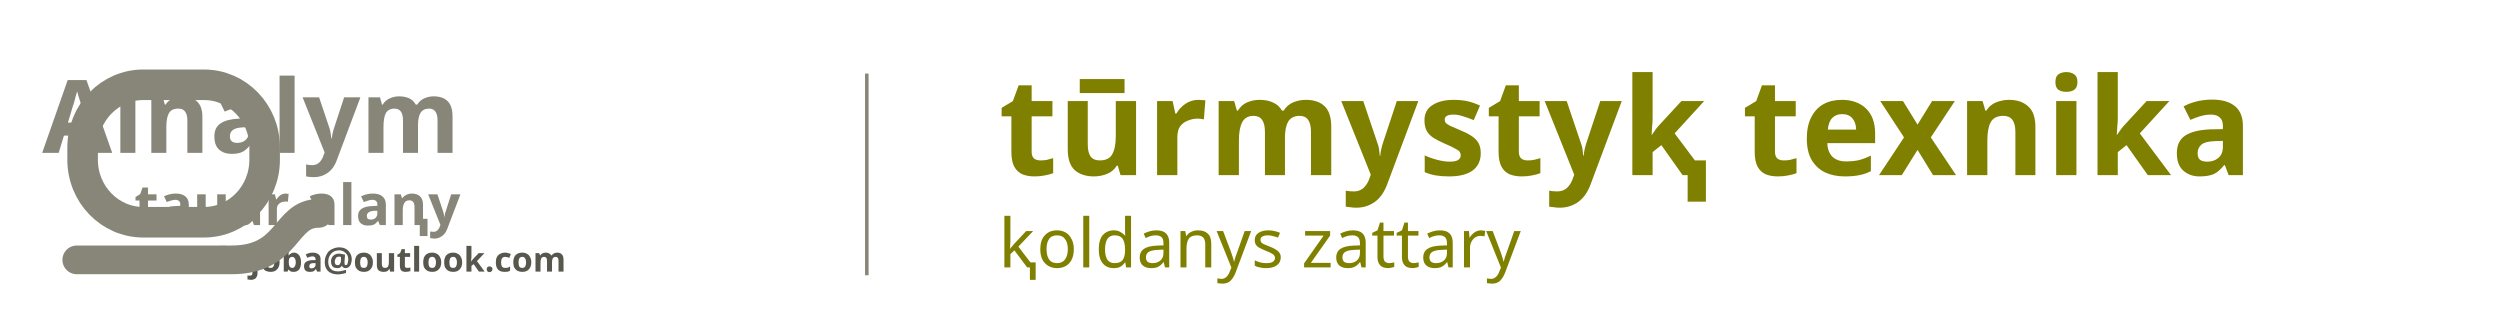
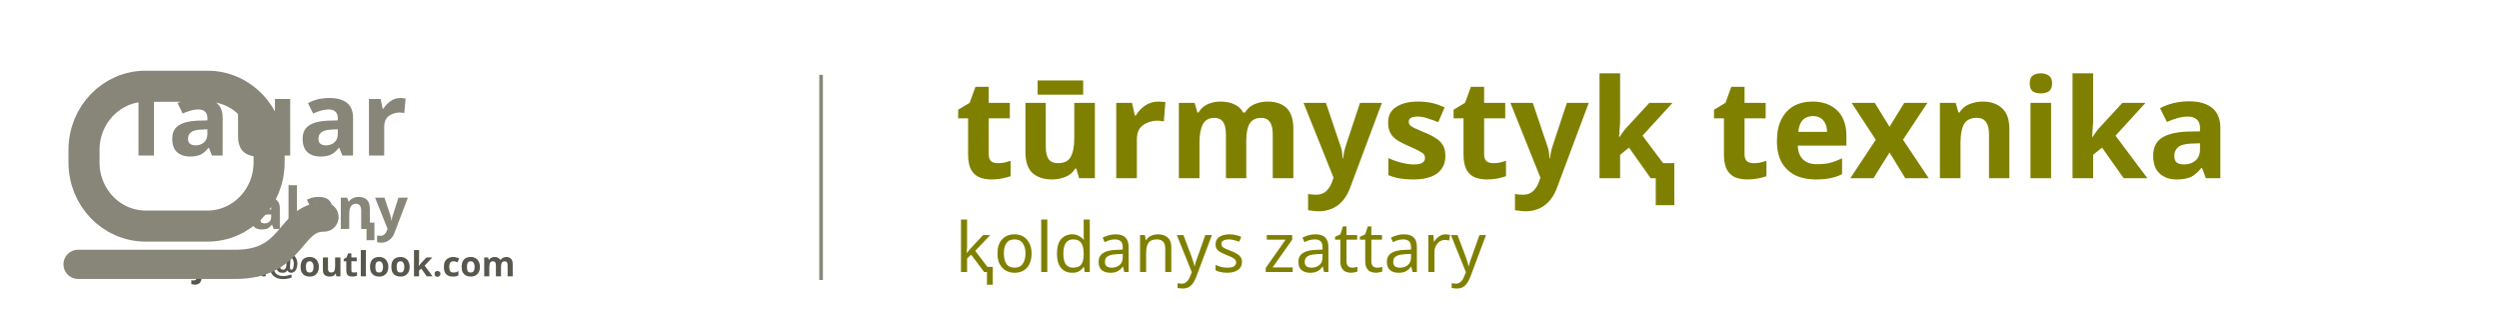
- <svg xmlns="http://www.w3.org/2000/svg" width="590" height="76.358" viewBox="0 0 156.104 20.203" version="1.1" id="svg4436">
+ <svg xmlns="http://www.w3.org/2000/svg" width="580" height="76.358" viewBox="0 0 153.458 20.203" version="1.1" id="svg4436">
  <defs id="defs4433">
    <style type="text/css" id="style4624">
    .str0 {stroke:#6B470F;stroke-width:341.67;stroke-miterlimit:22.926}
    .fil0 {fill:none}
    .fil1 {fill:#6B470F}
   </style>
  </defs>
  <g id="layer1">
    <rect style="display:inline;fill:none;fill-opacity:1;stroke:none;stroke-width:1.487;stroke-miterlimit:4;stroke-dasharray:none;stroke-opacity:1" id="rect154481" width="121.444" height="20.203" x="0.234" y="0.234" />
-     <text xml:space="preserve" style="font-style:normal;font-variant:normal;font-weight:normal;font-stretch:normal;font-size:12.7px;line-height:0;font-family:sans-serif;-inkscape-font-specification:sans-serif;display:inline;fill:#878678;fill-opacity:1;stroke:none;stroke-width:1.058;stroke-miterlimit:4;stroke-dasharray:none" x="51.855" y="9.544" id="text2286">
-       <tspan style="font-style:normal;font-variant:normal;font-weight:bold;font-stretch:normal;font-size:6.35px;line-height:0.9;font-family:sans-serif;-inkscape-font-specification:'sans-serif Bold';text-align:end;text-anchor:end;fill:#878678;fill-opacity:1;stroke-width:1.058;stroke-miterlimit:4;stroke-dasharray:none" id="tspan6488" x="51.855" y="9.544">Ainalym</tspan>
-       <tspan style="font-style:normal;font-variant:normal;font-weight:bold;font-stretch:normal;font-size:3.528px;line-height:0.3;font-family:sans-serif;-inkscape-font-specification:'sans-serif Bold';text-align:end;text-anchor:end;fill:#878678;fill-opacity:1;stroke-width:1.058;stroke-miterlimit:4;stroke-dasharray:none" id="tspan6816" x="51.855" y="14.051">tauar alaꞑy</tspan>
-       <tspan x="51.855" y="16.963" style="font-style:normal;font-variant:normal;font-weight:bold;font-stretch:normal;font-size:2.117px;line-height:0.3;font-family:sans-serif;-inkscape-font-specification:'sans-serif Bold';text-align:end;text-anchor:end;opacity:0.216;fill:#57574d;fill-opacity:1;stroke-width:1.058;stroke-miterlimit:4;stroke-dasharray:none" id="tspan2257">sk-joba@outlook.com</tspan>
+     <text xml:space="preserve" style="font-style:normal;font-variant:normal;font-weight:normal;font-stretch:normal;font-size:12.7px;line-height:0;font-family:sans-serif;-inkscape-font-specification:sans-serif;display:inline;fill:#878678;fill-opacity:1;stroke:none;stroke-width:1.058;stroke-miterlimit:4;stroke-dasharray:none" x="48.151" y="9.544" id="text2286">
+       <tspan style="font-style:normal;font-variant:normal;font-weight:bold;font-stretch:normal;font-size:6.35px;line-height:0.9;font-family:sans-serif;-inkscape-font-specification:'sans-serif Bold';text-align:end;text-anchor:end;fill:#878678;fill-opacity:1;stroke-width:1.058;stroke-miterlimit:4;stroke-dasharray:none" id="tspan6488" x="48.151" y="9.544">Tauar</tspan>
+       <tspan style="font-style:normal;font-variant:normal;font-weight:bold;font-stretch:normal;font-size:3.528px;line-height:0.3;font-family:sans-serif;-inkscape-font-specification:'sans-serif Bold';text-align:end;text-anchor:end;fill:#878678;fill-opacity:1;stroke-width:1.058;stroke-miterlimit:4;stroke-dasharray:none" id="tspan6816" x="48.151" y="14.051">alaꞑy</tspan>
+       <tspan x="48.151" y="16.963" style="font-style:normal;font-variant:normal;font-weight:bold;font-stretch:normal;font-size:2.117px;line-height:0.3;font-family:sans-serif;-inkscape-font-specification:'sans-serif Bold';text-align:end;text-anchor:end;opacity:0.216;fill:#57574d;fill-opacity:1;stroke-width:1.058;stroke-miterlimit:4;stroke-dasharray:none" id="tspan2257">sk-joba@outlook.com</tspan>
    </text>
    <g id="Layer1063-5" transform="matrix(0.2645833,0,0,0.2645833,29.53372,-60.20745)">
      <path d="m 95.111,341.114 v 9.6 h 9.6 v -9.6 z" style="fill:#6b470f;fill-rule:evenodd;stroke:#ffcb00;stroke-width:0.567;stroke-linecap:butt;stroke-linejoin:miter;stroke-dasharray:none" id="path1115-0" />
      <path d="m 95.111,328.514 v 9.6 h 9.6 v -9.6 z" style="fill:#c6b93a;fill-rule:evenodd;stroke:#ffec00;stroke-width:0.567;stroke-linecap:butt;stroke-linejoin:miter;stroke-dasharray:none" id="path1117-8" />
      <path d="m 95.111,365.998 v 9.6 h 9.6 v -9.6 z" style="fill:#b1ad81;fill-rule:evenodd;stroke:#ffcb00;stroke-width:0.567;stroke-linecap:butt;stroke-linejoin:miter;stroke-dasharray:none" id="path1119-0" />
      <path d="m 95.111,353.665 v 9.6 h 9.6 v -9.6 z" style="fill:#878678;fill-rule:evenodd;stroke:#ffcb00;stroke-width:0.567;stroke-linecap:butt;stroke-linejoin:miter;stroke-dasharray:none" id="path1121-4" />
      <path d="m 95.007,316.666 v 9.6 h 9.6 v -9.6 z" style="fill:#57574d;fill-rule:evenodd;stroke:#ffcb00;stroke-width:0.567;stroke-linecap:butt;stroke-linejoin:miter;stroke-dasharray:none" id="path1123-1" />
    </g>
-     <text xml:space="preserve" style="font-style:normal;font-variant:normal;font-weight:normal;font-stretch:normal;font-size:12.7px;line-height:0;font-family:sans-serif;-inkscape-font-specification:sans-serif;display:inline;fill:#878678;fill-opacity:1;stroke:none;stroke-width:1.058;stroke-miterlimit:4;stroke-dasharray:none" x="62.357" y="10.939" id="text2286-8">
-       <tspan style="font-style:normal;font-variant:normal;font-weight:bold;font-stretch:normal;font-size:8.467px;line-height:1.1;font-family:sans-serif;-inkscape-font-specification:'sans-serif Bold';fill:#808000;fill-opacity:1;stroke-width:1.058;stroke-miterlimit:4;stroke-dasharray:none" id="tspan58535" x="62.357" y="10.939">tūrmystyⱪ texnika</tspan>
-       <tspan x="62.357" y="16.696" style="font-style:normal;font-variant:normal;font-weight:normal;font-stretch:normal;font-size:4.233px;line-height:0.3;font-family:sans-serif;-inkscape-font-specification:sans-serif;fill:#808000;fill-opacity:1;stroke-width:1.058;stroke-miterlimit:4;stroke-dasharray:none" id="tspan73232-0">ⱪoldanys zattary</tspan>
+     <text xml:space="preserve" style="font-style:normal;font-variant:normal;font-weight:normal;font-stretch:normal;font-size:12.7px;line-height:0;font-family:sans-serif;-inkscape-font-specification:sans-serif;display:inline;fill:#878678;fill-opacity:1;stroke:none;stroke-width:1.058;stroke-miterlimit:4;stroke-dasharray:none" x="58.653" y="10.939" id="text2286-8">
+       <tspan style="font-style:normal;font-variant:normal;font-weight:bold;font-stretch:normal;font-size:8.467px;line-height:1.1;font-family:sans-serif;-inkscape-font-specification:'sans-serif Bold';fill:#808000;fill-opacity:1;stroke-width:1.058;stroke-miterlimit:4;stroke-dasharray:none" id="tspan58535" x="58.653" y="10.939">tūrmystyⱪ texnika</tspan>
+       <tspan x="58.653" y="16.696" style="font-style:normal;font-variant:normal;font-weight:normal;font-stretch:normal;font-size:4.233px;line-height:0.3;font-family:sans-serif;-inkscape-font-specification:sans-serif;fill:#808000;fill-opacity:1;stroke-width:1.058;stroke-miterlimit:4;stroke-dasharray:none" id="tspan73232-0">ⱪoldanys zattary</tspan>
    </text>
-     <path style="fill:none;stroke:#878678;stroke-width:0.222px;stroke-linecap:butt;stroke-linejoin:miter;stroke-opacity:1" d="m 54.125,4.597 c 0,12.459 0,12.589 0,12.589" id="path111900" />
+     <path style="fill:none;stroke:#878678;stroke-width:0.222px;stroke-linecap:butt;stroke-linejoin:miter;stroke-opacity:1" d="m 50.421,4.597 c 0,12.459 0,12.589 0,12.589" id="path111900" />
    <g id="g856" transform="translate(0,0.5291667)">
-       <path style="display:inline;fill:none;stroke:#878678;stroke-width:1.793;stroke-linecap:round;stroke-linejoin:miter;stroke-miterlimit:4;stroke-dasharray:none;stroke-opacity:1" d="m 4.794,15.697 h 9.662 c 3.634,0 3.269,-2.902 5.44,-2.902" id="path5828-3-04" />
+       <path style="display:inline;opacity:1;fill:none;stroke:#878678;stroke-width:1.793;stroke-linecap:round;stroke-linejoin:miter;stroke-miterlimit:4;stroke-dasharray:none;stroke-opacity:1" d="m 4.794,15.697 h 9.662 c 3.634,0 3.269,-2.902 5.44,-2.902" id="path5828-3-04" />
      <rect style="display:inline;fill:none;fill-rule:evenodd;stroke:#878678;stroke-width:1.908;stroke-linecap:round;stroke-miterlimit:4;stroke-dasharray:none;stroke-opacity:1" id="rect15340" width="11.365" height="8.583" x="5.159" y="4.765" ry="3.899" rx="3.785" />
    </g>
  </g>
</svg>
